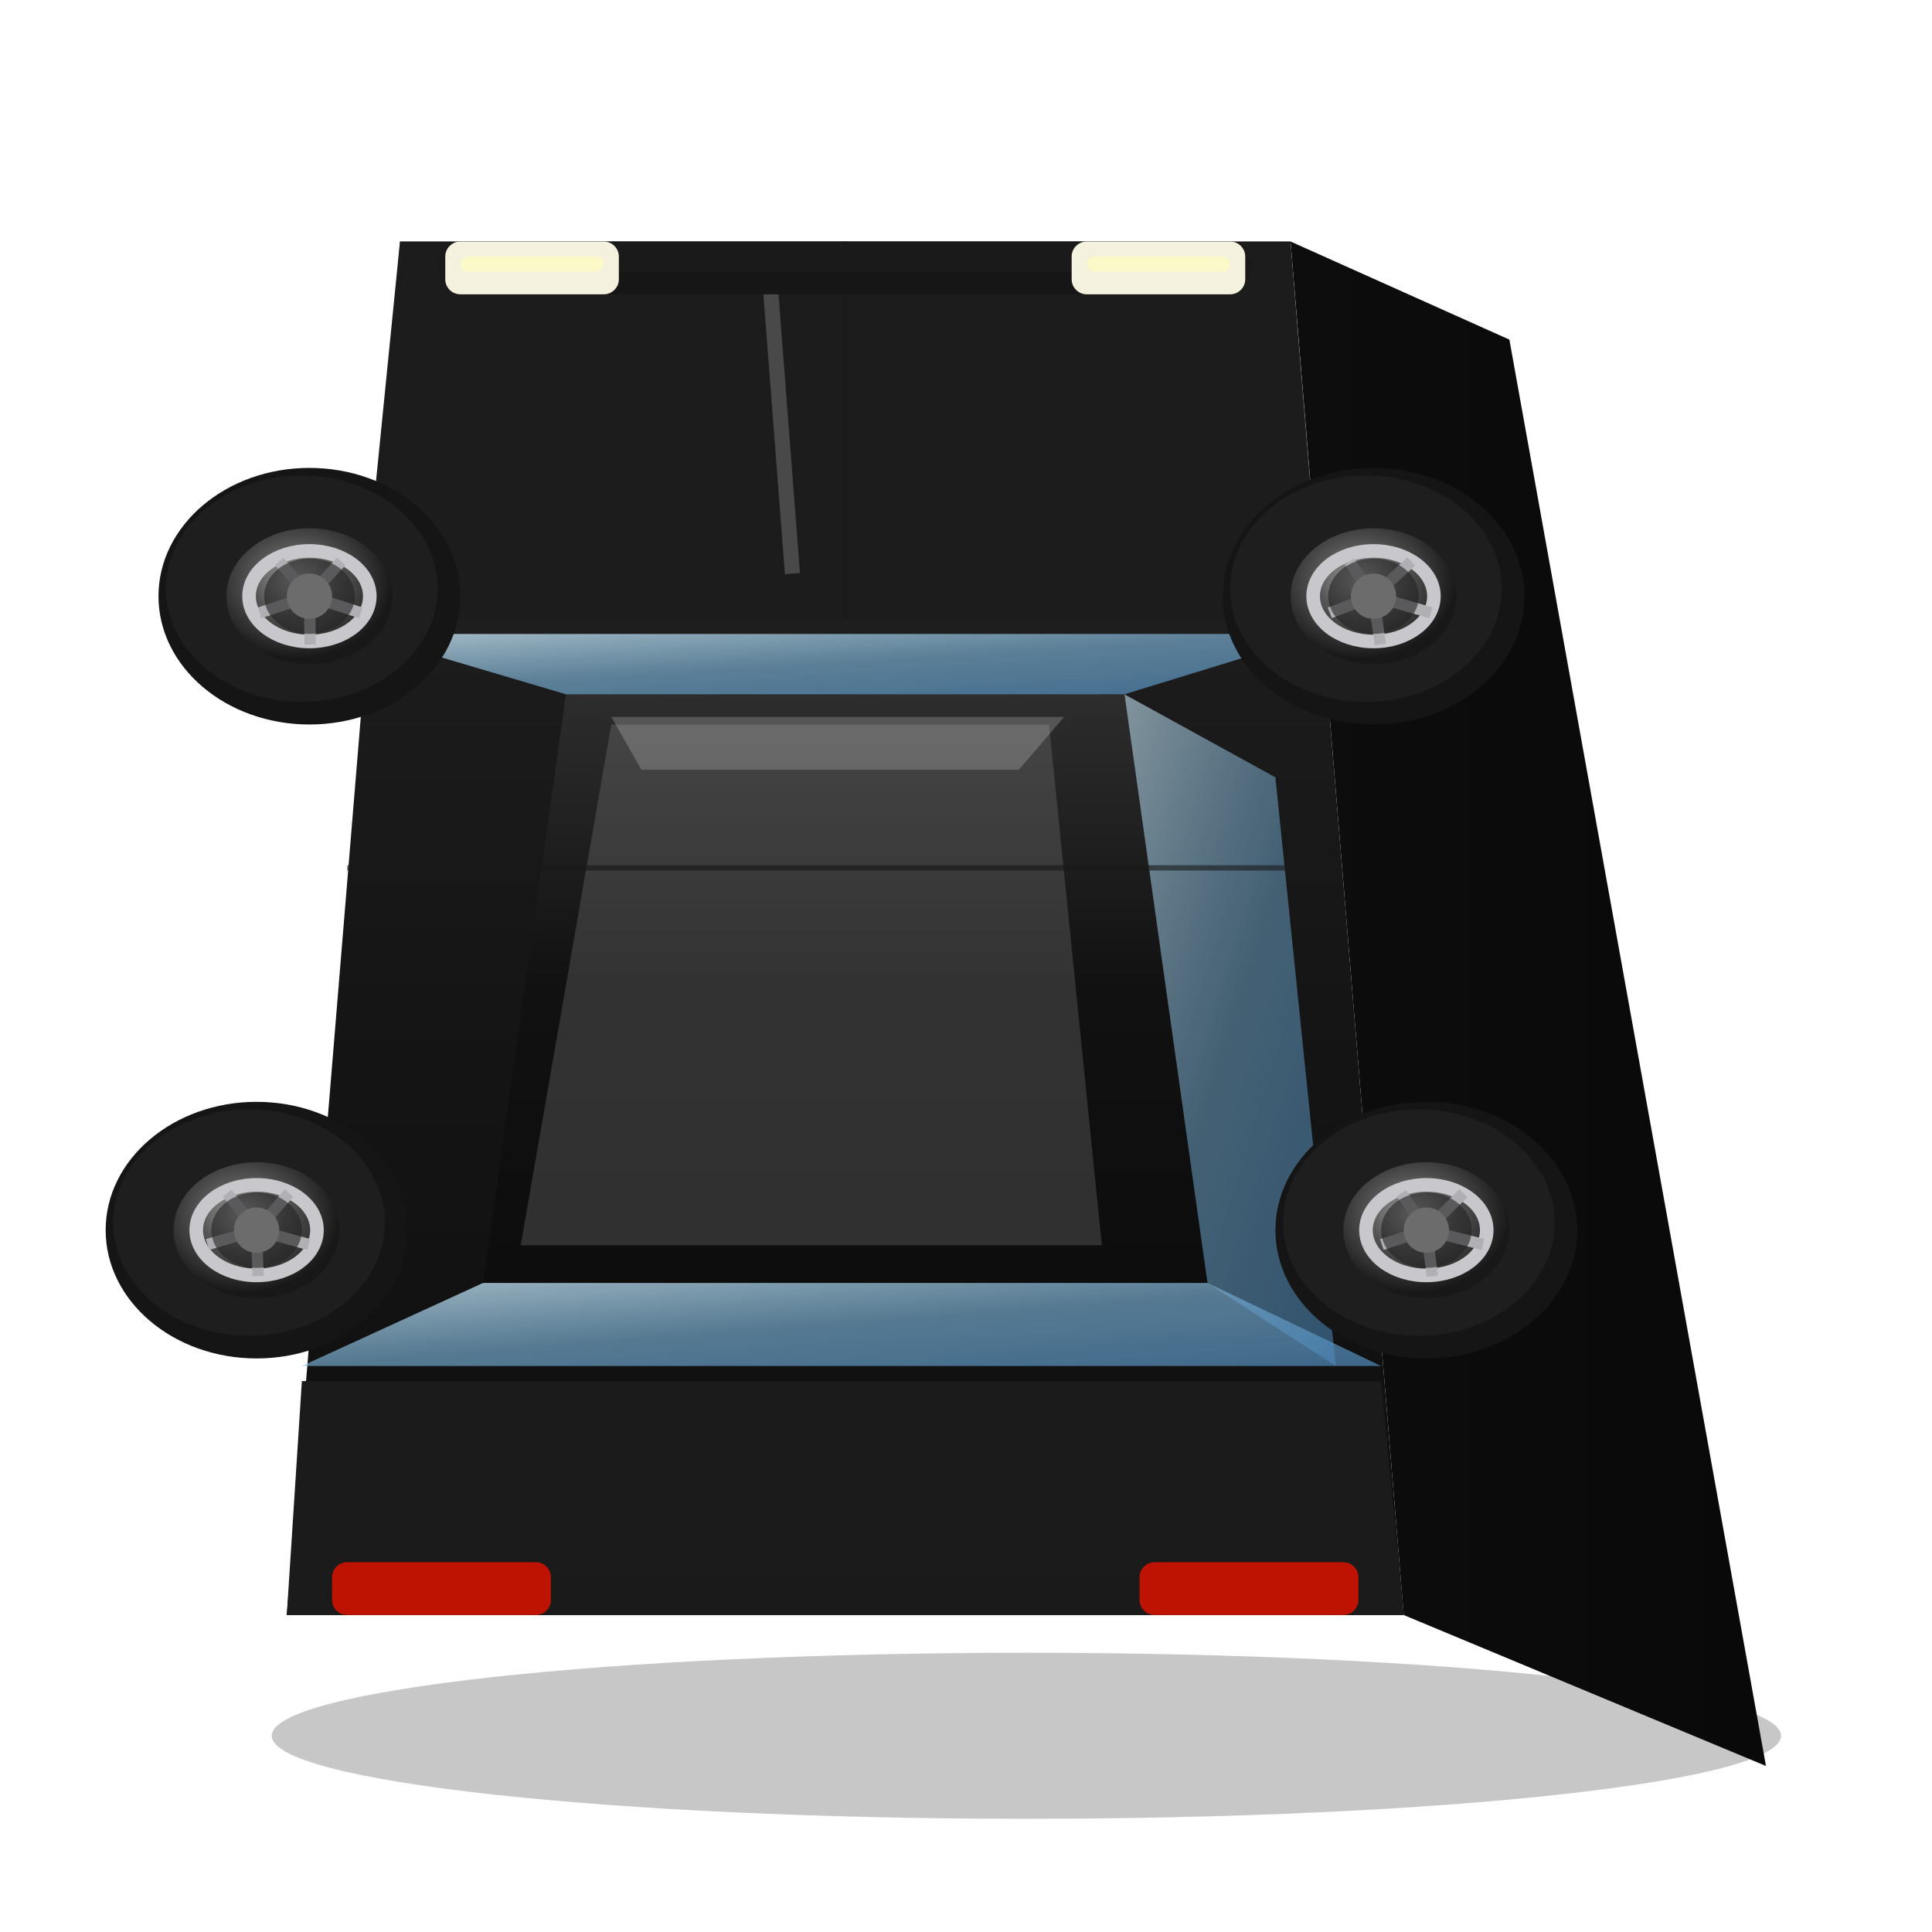
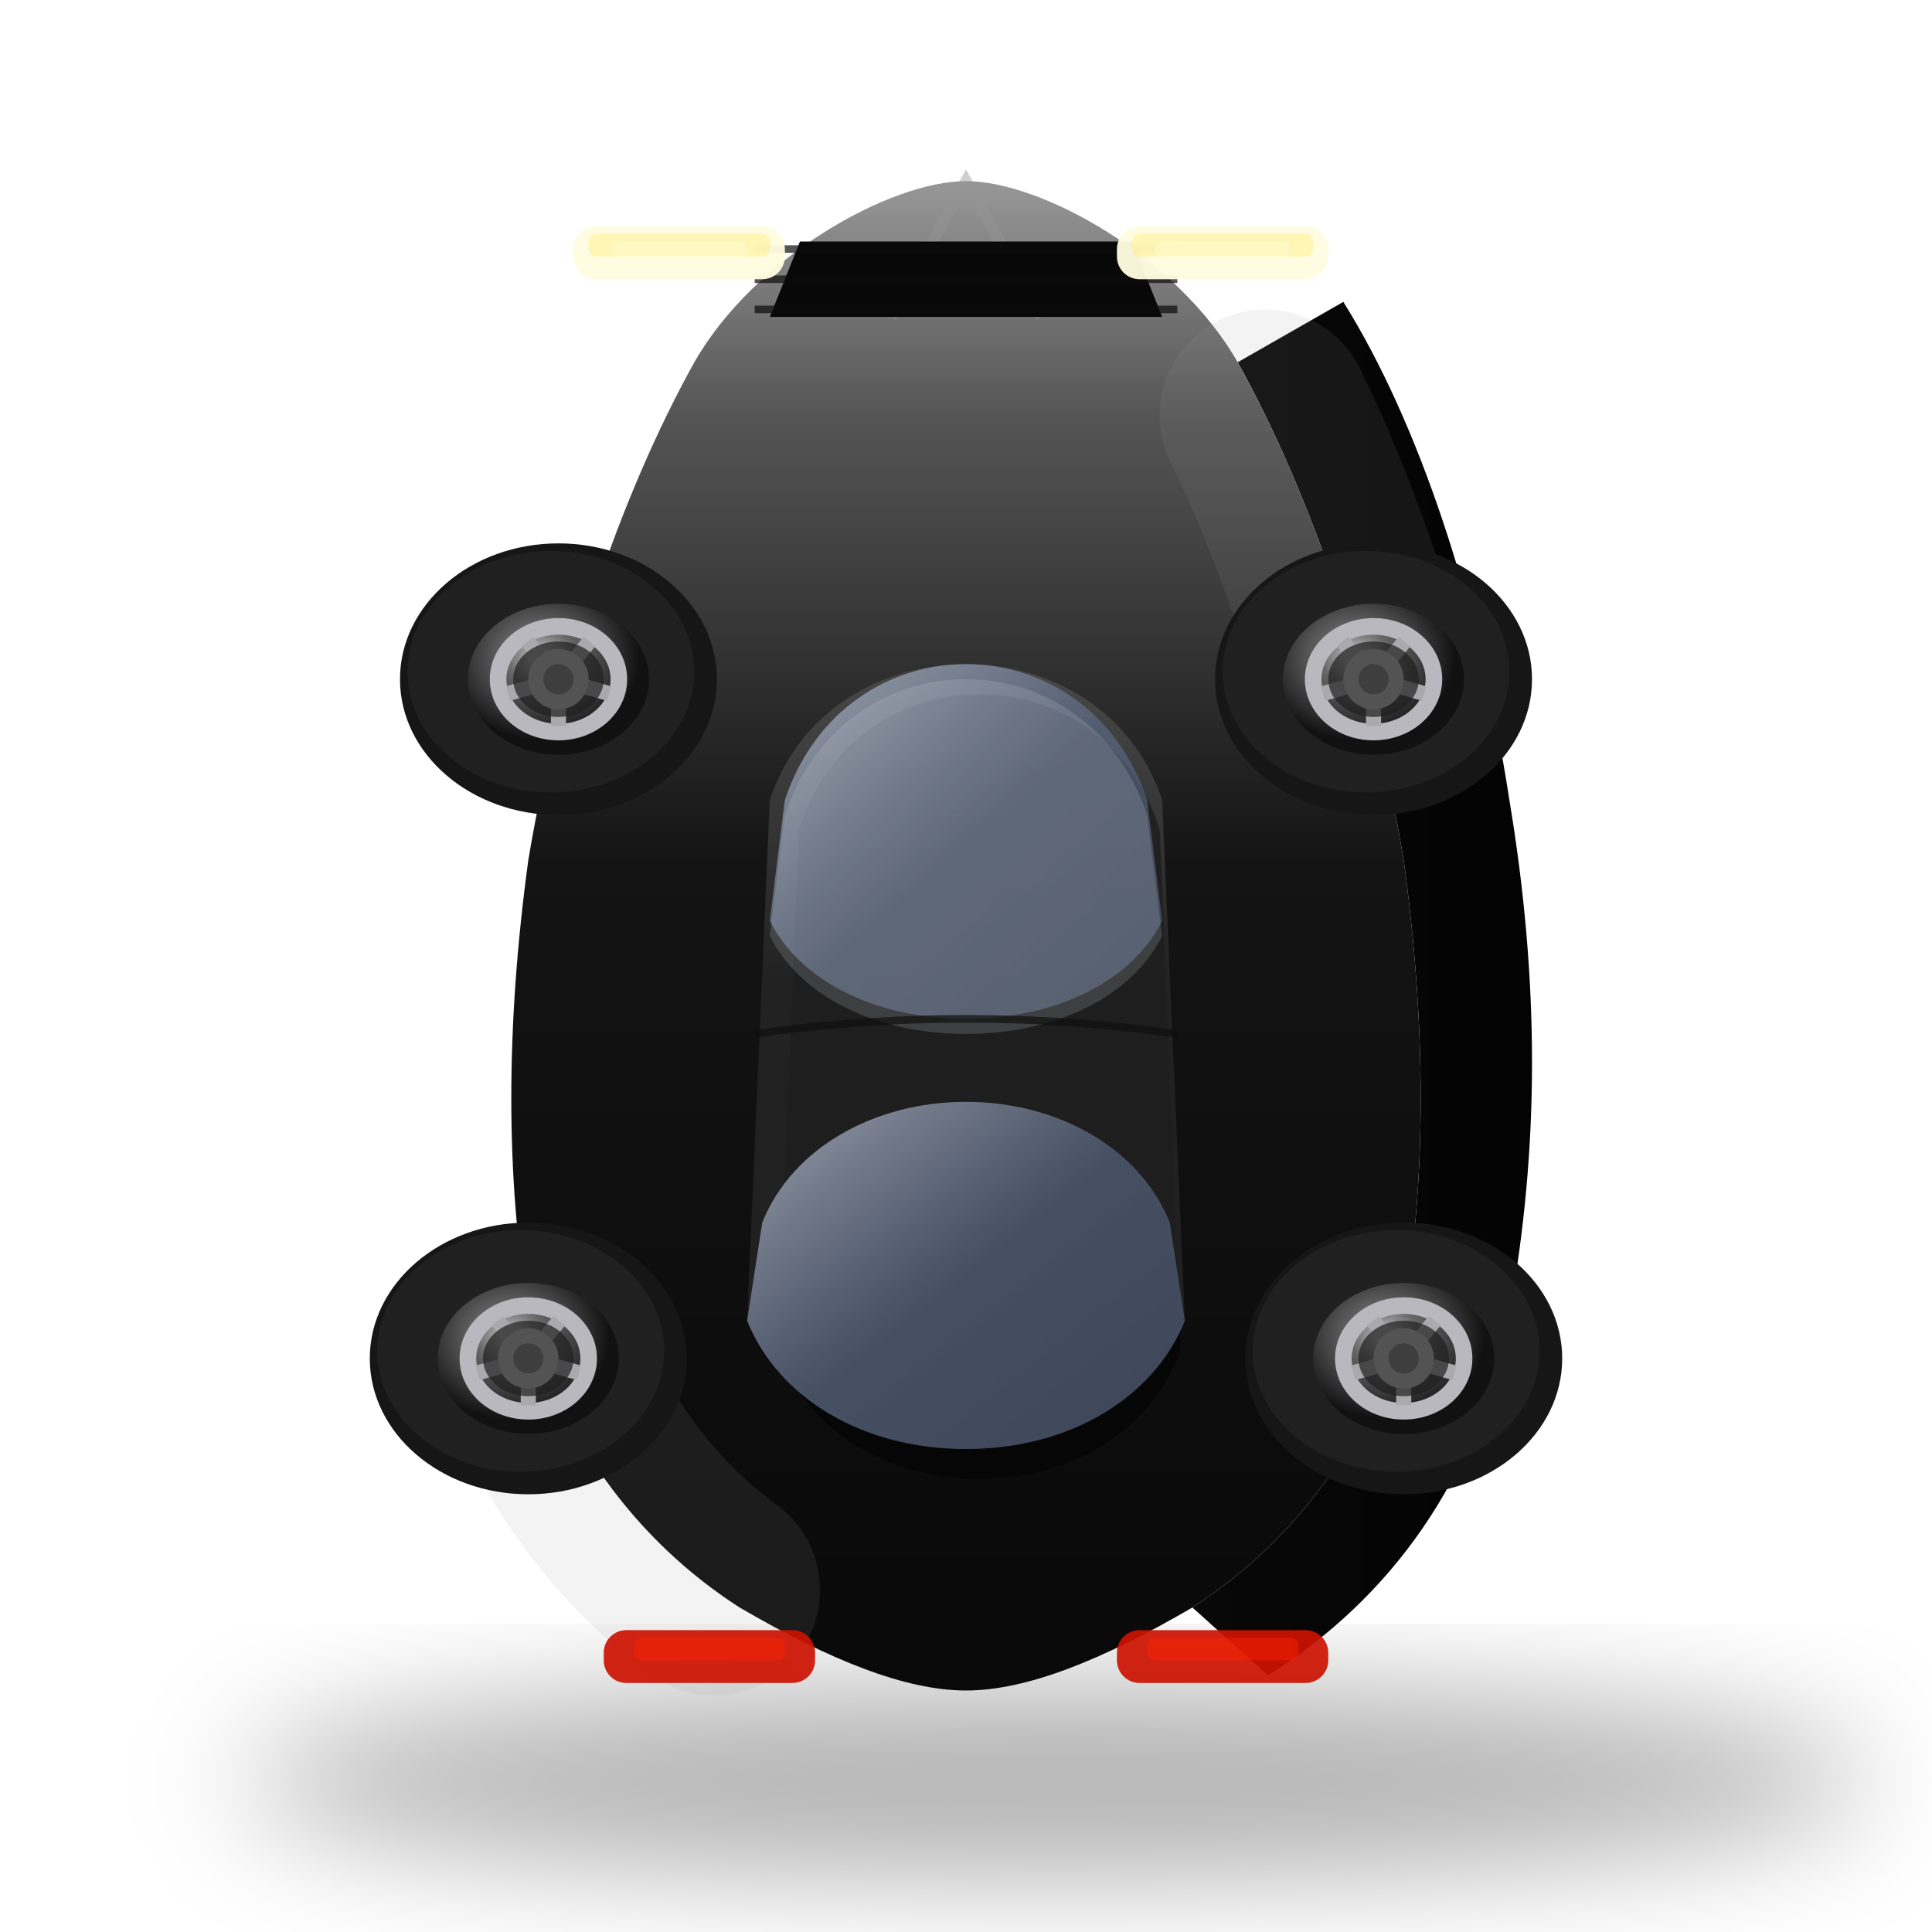
<svg xmlns="http://www.w3.org/2000/svg" viewBox="0 0 256 256">
  <defs>
    <linearGradient id="pgamggtblack" x1="0" y1="0" x2="0" y2="1">
-       <stop offset="0%" stop-color="rgb(147,147,147)" />
-       <stop offset="22%" stop-color="rgb(30,30,30)" />
-       <stop offset="60%" stop-color="rgb(20,20,20)" />
-       <stop offset="100%" stop-color="rgb(15,15,15)" />
+       <stop offset="0%" stop-color="rgb(149,149,149)" />
+       <stop offset="15%" stop-color="rgb(85,85,85)" />
+       <stop offset="45%" stop-color="rgb(20,20,20)" />
+       <stop offset="78%" stop-color="rgb(13,13,13)" />
+       <stop offset="100%" stop-color="rgb(9,9,9)" />
    </linearGradient>
    <linearGradient id="spamggtblack" x1="0" y1="0" x2="1" y2="0">
-       <stop offset="0%" stop-color="rgb(13,13,13)" />
-       <stop offset="100%" stop-color="rgb(9,9,9)" />
+       <stop offset="0%" stop-color="rgb(8,8,8)" />
+       <stop offset="60%" stop-color="rgb(5,5,5)" />
+       <stop offset="100%" stop-color="rgb(3,3,3)" />
    </linearGradient>
    <linearGradient id="rgamggtblack" x1="0" y1="0" x2="0" y2="1">
-       <stop offset="0%" stop-color="rgb(45,45,45)" />
-       <stop offset="50%" stop-color="rgb(17,17,17)" />
-       <stop offset="100%" stop-color="rgb(13,13,13)" />
+       <stop offset="0%" stop-color="rgb(59,59,59)" />
+       <stop offset="40%" stop-color="rgb(10,10,10)" />
+       <stop offset="100%" stop-color="rgb(7,7,7)" />
    </linearGradient>
    <linearGradient id="glamggtblack" x1="0" y1="0" x2="1" y2="1">
-       <stop offset="0%" stop-color="rgba(210,240,255,0.75)" />
-       <stop offset="50%" stop-color="rgba(130,190,230,0.60)" />
-       <stop offset="100%" stop-color="rgba(80,140,190,0.70)" />
+       <stop offset="0%" stop-color="rgba(183,190,205,0.82)" />
+       <stop offset="50%" stop-color="rgba(96,112,144,0.60)" />
+       <stop offset="100%" stop-color="rgba(72,84,108,0.72)" />
    </linearGradient>
-     <radialGradient id="wgamggtblack" cx="42%" cy="38%" r="58%">
-       <stop offset="0%" stop-color="#aaa" />
-       <stop offset="45%" stop-color="#555" />
-       <stop offset="100%" stop-color="#181818" />
+     <radialGradient id="wgamggtblack" cx="40%" cy="35%" r="55%">
+       <stop offset="0%" stop-color="#c8c8cc" />
+       <stop offset="35%" stop-color="#666" />
+       <stop offset="100%" stop-color="#111" />
    </radialGradient>
+     <filter id="sfamggtblack" x="-30%" y="-30%" width="160%" height="160%">
+       <feGaussianBlur stdDeviation="8" />
+     </filter>
  </defs>
-   <ellipse cx="136" cy="230" rx="100" ry="11" fill="rgba(0,0,0,0.22)" />
-   <polygon points="171,32 200,45 234,234 186,214" fill="url(#spamggtblack)" />
-   <polygon points="53,32 171,32 186,214 38,214" fill="url(#pgamggtblack)" />
-   <polygon points="53,32 171,32 175,82 48,82" fill="rgb(28,28,28)" />
-   <line x1="102" y1="37" x2="105" y2="76" stroke="rgb(147,147,147)" stroke-width="2" opacity="0.38" />
-   <line x1="112" y1="32" x2="112" y2="82" stroke="rgb(24,24,24)" stroke-width="0.8" opacity="0.55" />
-   <polygon points="40,183 183,183 186,214 38,214" fill="rgb(27,27,27)" />
-   <polygon points="48,82 175,82 149,92 75,92" fill="rgb(30,30,30)" />
-   <polygon points="75,92 149,92 160,170 64,170" fill="url(#rgamggtblack)" />
-   <polygon points="149,92 169,103 177,181 160,170" fill="rgb(9,9,9)" />
-   <polygon points="81,96 139,96 146,165 69,165" fill="rgb(136,136,136)" opacity="0.28" />
-   <polygon points="75,92 149,92 175,84 48,84" fill="url(#glamggtblack)" />
-   <polygon points="81,95 141,95 135,102 85,102" fill="rgba(255,255,255,0.20)" />
-   <polygon points="64,170 160,170 183,181 40,181" fill="url(#glamggtblack)" />
-   <polygon points="149,92 169,103 177,181 160,170" fill="url(#glamggtblack)" opacity="0.80" />
-   <line x1="46" y1="115" x2="177" y2="115" stroke="rgb(23,23,23)" stroke-width="0.7" opacity="0.6" />
-   <rect x="58" y="32" width="108" height="6" rx="3" fill="rgb(26,26,26)" />
-   <rect x="63" y="36" width="98" height="3" rx="1" fill="rgb(22,22,22)" />
-   <rect x="43" y="208" width="138" height="6" rx="3" fill="rgb(26,26,26)" />
-   <rect x="59" y="32" width="23" height="7" rx="2" fill="#fffce8" opacity="0.95" />
-   <rect x="142" y="32" width="23" height="7" rx="2" fill="#fffce8" opacity="0.95" />
-   <rect x="61" y="34" width="19" height="2" rx="1" fill="rgba(255,255,180,0.55)" />
-   <rect x="144" y="34" width="19" height="2" rx="1" fill="rgba(255,255,180,0.55)" />
-   <rect x="44" y="207" width="29" height="7" rx="2" fill="#cc1100" opacity="0.92" />
-   <rect x="151" y="207" width="29" height="7" rx="2" fill="#cc1100" opacity="0.92" />
-   <ellipse cx="41" cy="79" rx="20" ry="17" fill="#151515" />
-   <ellipse cx="40" cy="78" rx="18" ry="15" fill="#333" opacity="0.30" />
-   <ellipse cx="41" cy="79" rx="11" ry="9" fill="url(#wgamggtblack)" />
-   <ellipse cx="41" cy="79" rx="8" ry="6" fill="none" stroke="#c8c8cc" stroke-width="1.8" />
-   <line x1="41" y1="79" x2="47.8" y2="81.2" stroke="#b0b0b4" stroke-width="1.5" />
-   <line x1="41" y1="79" x2="41.1" y2="85.4" stroke="#b0b0b4" stroke-width="1.5" />
-   <line x1="41" y1="79" x2="34.4" y2="81.2" stroke="#b0b0b4" stroke-width="1.5" />
-   <line x1="41" y1="79" x2="37.0" y2="74.4" stroke="#b0b0b4" stroke-width="1.5" />
-   <line x1="41" y1="79" x2="45.2" y2="74.4" stroke="#b0b0b4" stroke-width="1.5" />
-   <circle cx="41" cy="79" r="3" fill="#ddd" />
-   <ellipse cx="41" cy="79" rx="6" ry="5" fill="#222" opacity="0.6" />
-   <ellipse cx="182" cy="79" rx="20" ry="17" fill="#151515" />
-   <ellipse cx="181" cy="78" rx="18" ry="15" fill="#333" opacity="0.30" />
-   <ellipse cx="182" cy="79" rx="11" ry="9" fill="url(#wgamggtblack)" />
-   <ellipse cx="182" cy="79" rx="8" ry="6" fill="none" stroke="#c8c8cc" stroke-width="1.8" />
-   <line x1="182" y1="79" x2="189.6" y2="81.2" stroke="#b0b0b4" stroke-width="1.5" />
-   <line x1="182" y1="79" x2="182.9" y2="85.4" stroke="#b0b0b4" stroke-width="1.5" />
-   <line x1="182" y1="79" x2="176.2" y2="81.2" stroke="#b0b0b4" stroke-width="1.5" />
-   <line x1="182" y1="79" x2="178.8" y2="74.4" stroke="#b0b0b4" stroke-width="1.5" />
-   <line x1="182" y1="79" x2="187.0" y2="74.4" stroke="#b0b0b4" stroke-width="1.5" />
-   <circle cx="182" cy="79" r="3" fill="#ddd" />
-   <ellipse cx="182" cy="79" rx="6" ry="5" fill="#222" opacity="0.6" />
-   <ellipse cx="34" cy="163" rx="20" ry="17" fill="#151515" />
-   <ellipse cx="33" cy="162" rx="18" ry="15" fill="#333" opacity="0.30" />
-   <ellipse cx="34" cy="163" rx="11" ry="9" fill="url(#wgamggtblack)" />
-   <ellipse cx="34" cy="163" rx="8" ry="6" fill="none" stroke="#c8c8cc" stroke-width="1.8" />
-   <line x1="34" y1="163" x2="40.9" y2="164.9" stroke="#b0b0b4" stroke-width="1.5" />
-   <line x1="34" y1="163" x2="34.2" y2="169.1" stroke="#b0b0b4" stroke-width="1.5" />
-   <line x1="34" y1="163" x2="27.5" y2="164.9" stroke="#b0b0b4" stroke-width="1.5" />
-   <line x1="34" y1="163" x2="30.1" y2="158.1" stroke="#b0b0b4" stroke-width="1.5" />
-   <line x1="34" y1="163" x2="38.3" y2="158.1" stroke="#b0b0b4" stroke-width="1.5" />
-   <circle cx="34" cy="163" r="3" fill="#ddd" />
-   <ellipse cx="34" cy="163" rx="6" ry="5" fill="#222" opacity="0.6" />
-   <ellipse cx="189" cy="163" rx="20" ry="17" fill="#151515" />
-   <ellipse cx="188" cy="162" rx="18" ry="15" fill="#333" opacity="0.30" />
-   <ellipse cx="189" cy="163" rx="11" ry="9" fill="url(#wgamggtblack)" />
-   <ellipse cx="189" cy="163" rx="8" ry="6" fill="none" stroke="#c8c8cc" stroke-width="1.8" />
-   <line x1="189" y1="163" x2="196.5" y2="164.9" stroke="#b0b0b4" stroke-width="1.5" />
-   <line x1="189" y1="163" x2="189.8" y2="169.1" stroke="#b0b0b4" stroke-width="1.5" />
-   <line x1="189" y1="163" x2="183.1" y2="164.9" stroke="#b0b0b4" stroke-width="1.5" />
-   <line x1="189" y1="163" x2="185.7" y2="158.1" stroke="#b0b0b4" stroke-width="1.5" />
-   <line x1="189" y1="163" x2="193.9" y2="158.1" stroke="#b0b0b4" stroke-width="1.5" />
-   <circle cx="189" cy="163" r="3" fill="#ddd" />
-   <ellipse cx="189" cy="163" rx="6" ry="5" fill="#222" opacity="0.6" />
+   <ellipse cx="140" cy="236" rx="108" ry="13" fill="rgba(0,0,0,0.30)" filter="url(#sfamggtblack)" />
+   <path d="M164,48 C174,66 182,90 186,114 C189,136 189,156 186,174 C182,190 172,204 158,213 L168,222 C184,212 196,196 200,174 C204,152 204,130 200,106 C196,80 188,56 178,40Z" fill="url(#spamggtblack)" />
+   <path d="M128,24 C118,24 100,34 92,48 C82,66 74,90 70,114 C67,136 67,156 70,174 C74,190 84,204 98,213 C110,220 120,224 128,224 C136,224 146,220 158,213 C172,204 182,190 186,174 C189,156 189,136 186,114 C182,90 174,66 164,48 C156,34 138,24 128,24Z" fill="url(#pgamggtblack)" />
+   <path d="M118,42 L128,24 L138,42" stroke="rgb(149,149,149)" stroke-width="1.5" fill="none" opacity="0.45" />
+   <path d="M128,24 C118,24 100,34 92,48 C82,66 74,90 70,114 C67,136 67,156 70,174 C74,190 84,204 98,213 C110,220 120,224 128,224 C136,224 146,220 158,213 C172,204 182,190 186,174 C189,156 189,136 186,114 C182,90 174,66 164,48 C156,34 138,24 128,24Z" fill="none" stroke="rgb(149,149,149)" stroke-width="28" stroke-dasharray="40 200" stroke-dashoffset="60" opacity="0.12" stroke-linecap="round" />
+   <path d="M106,32 L150,32 L154,42 L102,42Z" fill="rgb(8,8,8)" rx="2" />
+   <line x1="100" y1="33" x2="156" y2="33" stroke="rgb(11,11,11)" stroke-width="1" opacity="0.7" />
+   <line x1="100" y1="37" x2="156" y2="37" stroke="rgb(11,11,11)" stroke-width="1" opacity="0.7" />
+   <line x1="100" y1="41" x2="156" y2="41" stroke="rgb(11,11,11)" stroke-width="1" opacity="0.7" />
+   <path d="M102,106 C106,94 117,88 128,88 C139,88 150,94 154,106 L157,175 C153,185 142,192 128,192 C114,192 103,185 99,175Z" fill="url(#rgamggtblack)" />
+   <path d="M102,106 C106,94 117,88 128,88 C139,88 150,94 154,106 L157,175 C153,185 142,192 128,192 C114,192 103,185 99,175Z" fill="rgb(5,5,5)" transform="translate(12,4) scale(0.92,1)" opacity="0.85" />
+   <path d="M102,106 C106,94 117,88 128,88 C139,88 150,94 154,106 L157,175 C153,185 142,192 128,192 C114,192 103,185 99,175Z" fill="rgb(120,120,120)" opacity="0.22" />
+   <path d="M104,106 C108,94 118,88 128,88 C138,88 148,94 152,106 L154,122 C150,130 140,135 128,135 C116,135 106,130 102,122Z" fill="url(#glamggtblack)" />
+   <path d="M104,106 C108,94 118,88 128,88 C138,88 148,94 152,106 L154,122 C150,130 140,135 128,135 C116,135 106,130 102,122Z" fill="rgba(207,212,221,0.18)" transform="translate(0,2)" />
+   <path d="M101,162 C105,152 116,146 128,146 C140,146 151,152 155,162 L157,175 C153,185 142,192 128,192 C114,192 103,185 99,175Z" fill="url(#glamggtblack)" />
+   <path d="M100,137 Q128,133 156,137" stroke="rgb(14,14,14)" stroke-width="1" fill="none" opacity="0.7" />
+   <rect x="76" y="30" width="28" height="7" rx="3" fill="#fffce0" opacity="0.96" />
+   <rect x="78" y="31" width="24" height="3" rx="1" fill="#ffee88" opacity="0.5" />
+   <rect x="81" y="32" width="18" height="2" rx="1" fill="rgba(255,250,200,0.7)" />
+   <rect x="148" y="30" width="28" height="7" rx="3" fill="#fffce0" opacity="0.96" />
+   <rect x="150" y="31" width="24" height="3" rx="1" fill="#ffee88" opacity="0.5" />
+   <rect x="153" y="32" width="18" height="2" rx="1" fill="rgba(255,250,200,0.7)" />
+   <rect x="80" y="216" width="28" height="7" rx="3" fill="#cc1100" opacity="0.92" />
+   <rect x="84" y="217" width="20" height="3" rx="1" fill="#ff2200" opacity="0.45" />
+   <rect x="148" y="216" width="28" height="7" rx="3" fill="#cc1100" opacity="0.92" />
+   <rect x="152" y="217" width="20" height="3" rx="1" fill="#ff2200" opacity="0.45" />
+   <ellipse cx="74" cy="90" rx="21" ry="18" fill="#161616" />
+   <ellipse cx="73" cy="89" rx="19" ry="16" fill="#2a2a2a" opacity="0.5" />
+   <ellipse cx="74" cy="90" rx="12" ry="10" fill="url(#wgamggtblack)" />
+   <ellipse cx="74" cy="90" rx="8" ry="7" fill="none" stroke="#b8b8be" stroke-width="2.2" />
+   <line x1="74" y1="90" x2="80.7" y2="91.9" stroke="#aaaaae" stroke-width="2" />
+   <line x1="74" y1="90" x2="74.0" y2="96.2" stroke="#aaaaae" stroke-width="2" />
+   <line x1="74" y1="90" x2="67.3" y2="91.9" stroke="#aaaaae" stroke-width="2" />
+   <line x1="74" y1="90" x2="69.9" y2="85.0" stroke="#aaaaae" stroke-width="2" />
+   <line x1="74" y1="90" x2="78.1" y2="85.0" stroke="#aaaaae" stroke-width="2" />
+   <circle cx="74" cy="90" r="4" fill="#d0d0d4" />
+   <circle cx="74" cy="90" r="2" fill="#888" />
+   <ellipse cx="74" cy="90" rx="6" ry="5" fill="#1e1e1e" opacity="0.7" />
+   <ellipse cx="182" cy="90" rx="21" ry="18" fill="#161616" />
+   <ellipse cx="181" cy="89" rx="19" ry="16" fill="#2a2a2a" opacity="0.5" />
+   <ellipse cx="182" cy="90" rx="12" ry="10" fill="url(#wgamggtblack)" />
+   <ellipse cx="182" cy="90" rx="8" ry="7" fill="none" stroke="#b8b8be" stroke-width="2.2" />
+   <line x1="182" y1="90" x2="188.7" y2="91.9" stroke="#aaaaae" stroke-width="2" />
+   <line x1="182" y1="90" x2="182.0" y2="96.2" stroke="#aaaaae" stroke-width="2" />
+   <line x1="182" y1="90" x2="175.3" y2="91.9" stroke="#aaaaae" stroke-width="2" />
+   <line x1="182" y1="90" x2="177.9" y2="85.0" stroke="#aaaaae" stroke-width="2" />
+   <line x1="182" y1="90" x2="186.1" y2="85.0" stroke="#aaaaae" stroke-width="2" />
+   <circle cx="182" cy="90" r="4" fill="#d0d0d4" />
+   <circle cx="182" cy="90" r="2" fill="#888" />
+   <ellipse cx="182" cy="90" rx="6" ry="5" fill="#1e1e1e" opacity="0.7" />
+   <ellipse cx="70" cy="180" rx="21" ry="18" fill="#161616" />
+   <ellipse cx="69" cy="179" rx="19" ry="16" fill="#2a2a2a" opacity="0.5" />
+   <ellipse cx="70" cy="180" rx="12" ry="10" fill="url(#wgamggtblack)" />
+   <ellipse cx="70" cy="180" rx="8" ry="7" fill="none" stroke="#b8b8be" stroke-width="2.2" />
+   <line x1="70" y1="180" x2="76.7" y2="181.9" stroke="#aaaaae" stroke-width="2" />
+   <line x1="70" y1="180" x2="70.0" y2="186.2" stroke="#aaaaae" stroke-width="2" />
+   <line x1="70" y1="180" x2="63.3" y2="181.9" stroke="#aaaaae" stroke-width="2" />
+   <line x1="70" y1="180" x2="65.9" y2="175.0" stroke="#aaaaae" stroke-width="2" />
+   <line x1="70" y1="180" x2="74.1" y2="175.0" stroke="#aaaaae" stroke-width="2" />
+   <circle cx="70" cy="180" r="4" fill="#d0d0d4" />
+   <circle cx="70" cy="180" r="2" fill="#888" />
+   <ellipse cx="70" cy="180" rx="6" ry="5" fill="#1e1e1e" opacity="0.7" />
+   <ellipse cx="186" cy="180" rx="21" ry="18" fill="#161616" />
+   <ellipse cx="185" cy="179" rx="19" ry="16" fill="#2a2a2a" opacity="0.5" />
+   <ellipse cx="186" cy="180" rx="12" ry="10" fill="url(#wgamggtblack)" />
+   <ellipse cx="186" cy="180" rx="8" ry="7" fill="none" stroke="#b8b8be" stroke-width="2.2" />
+   <line x1="186" y1="180" x2="192.7" y2="181.9" stroke="#aaaaae" stroke-width="2" />
+   <line x1="186" y1="180" x2="186.0" y2="186.2" stroke="#aaaaae" stroke-width="2" />
+   <line x1="186" y1="180" x2="179.3" y2="181.9" stroke="#aaaaae" stroke-width="2" />
+   <line x1="186" y1="180" x2="181.9" y2="175.0" stroke="#aaaaae" stroke-width="2" />
+   <line x1="186" y1="180" x2="190.1" y2="175.0" stroke="#aaaaae" stroke-width="2" />
+   <circle cx="186" cy="180" r="4" fill="#d0d0d4" />
+   <circle cx="186" cy="180" r="2" fill="#888" />
+   <ellipse cx="186" cy="180" rx="6" ry="5" fill="#1e1e1e" opacity="0.7" />
</svg>
